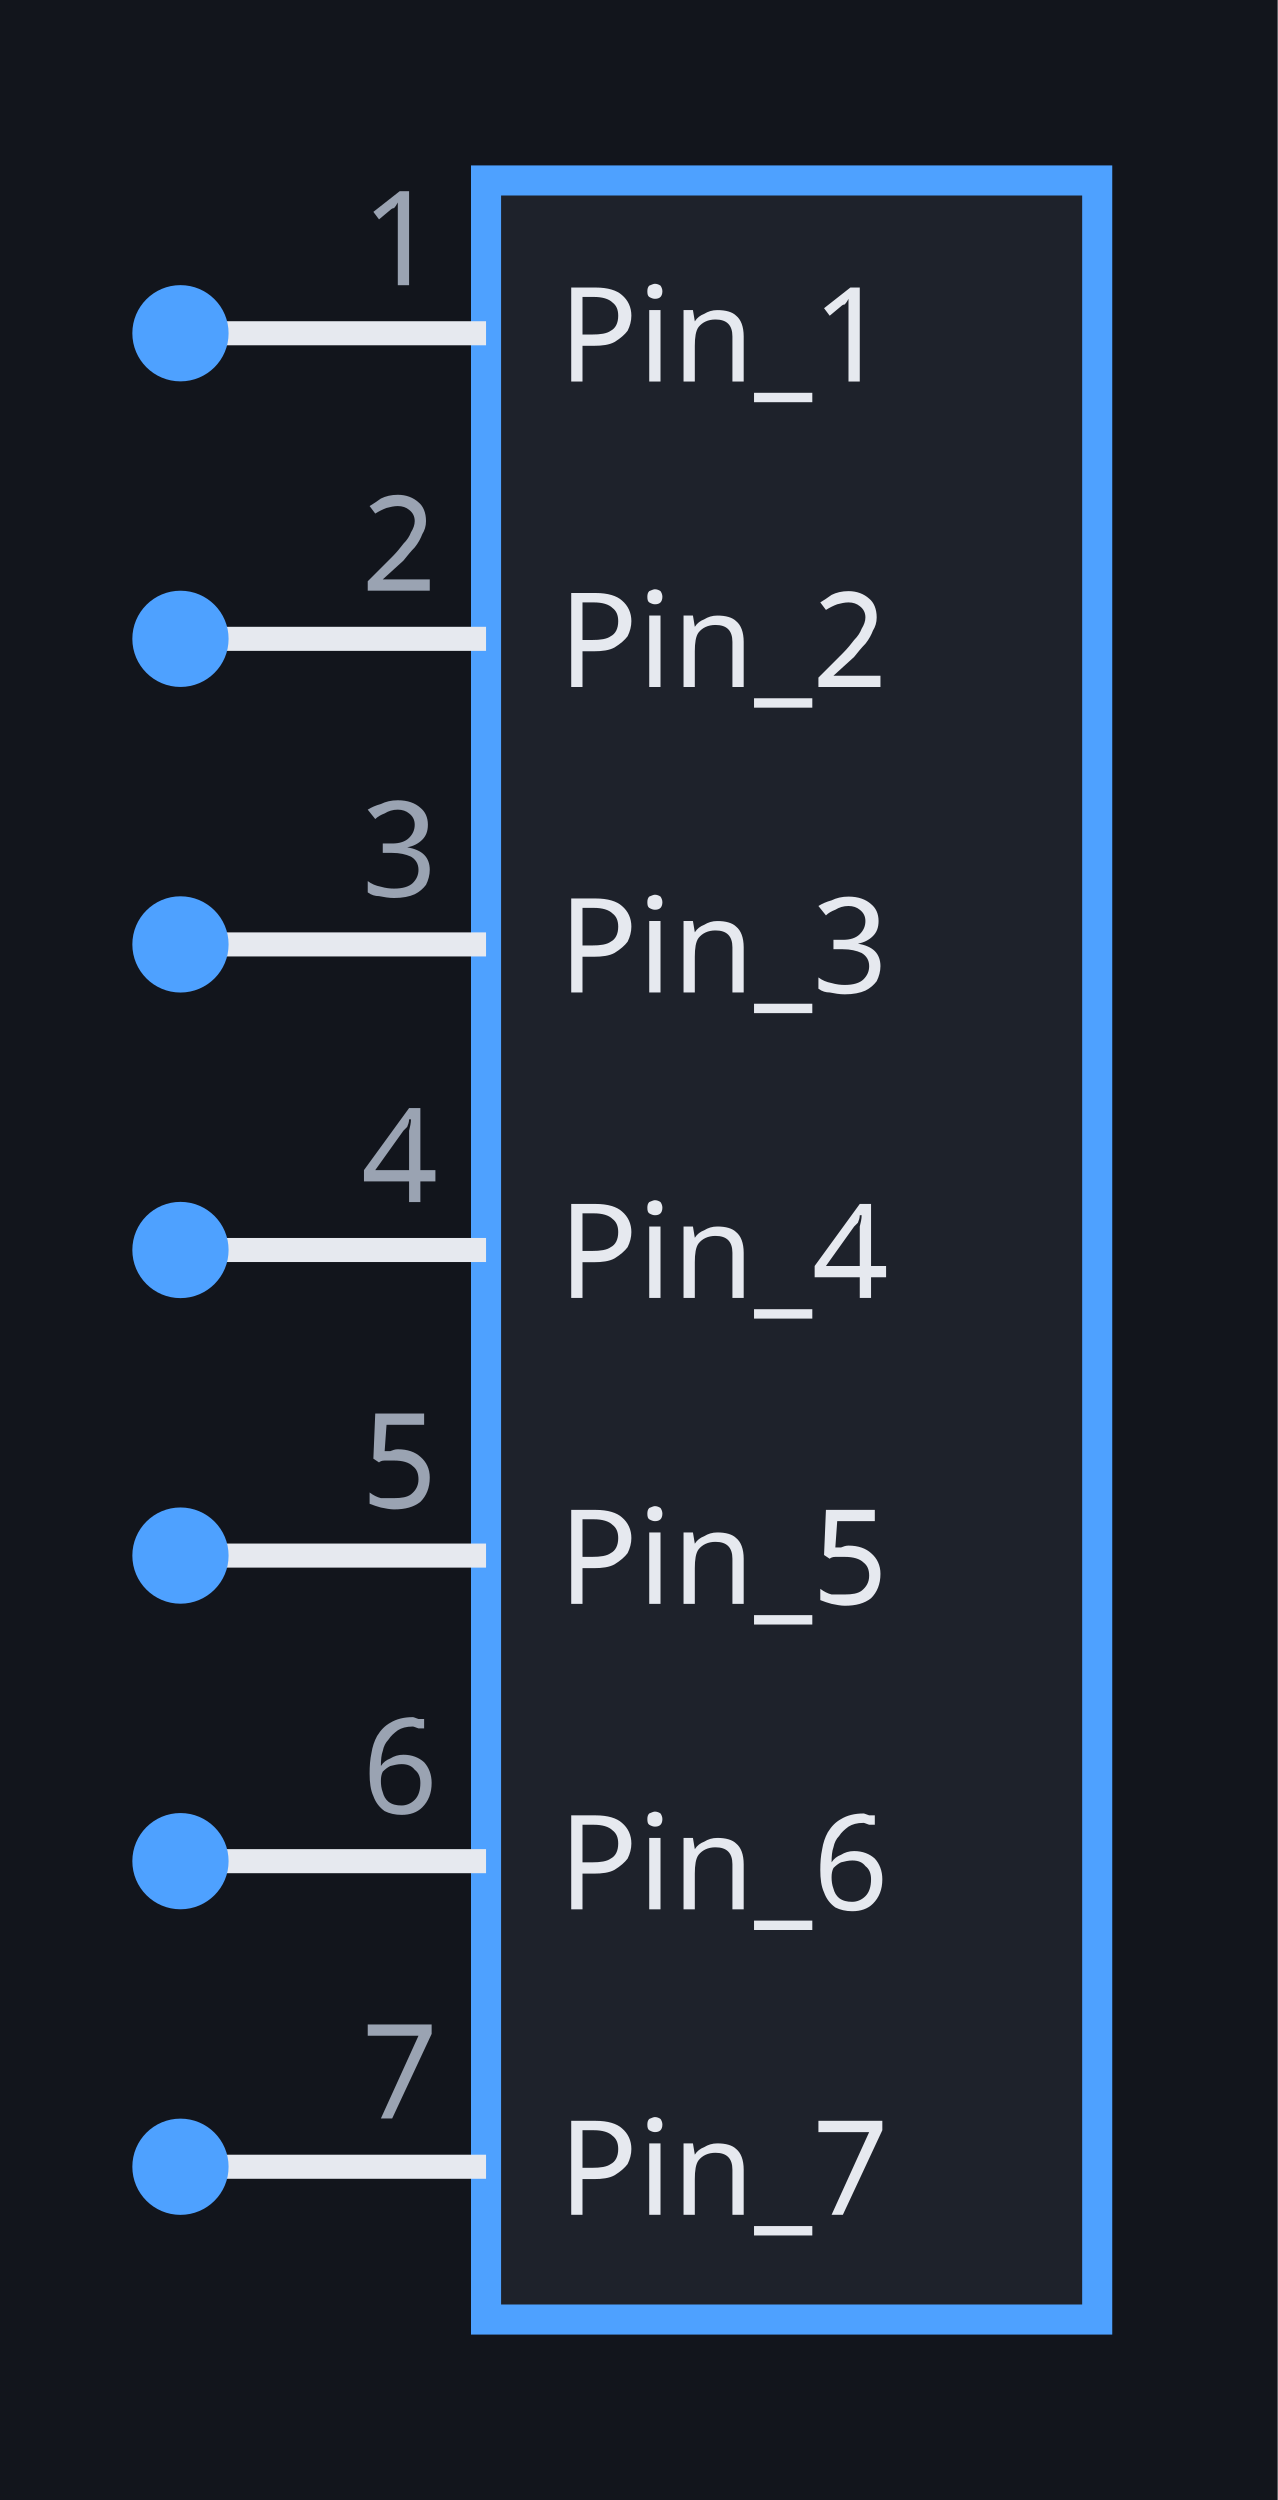
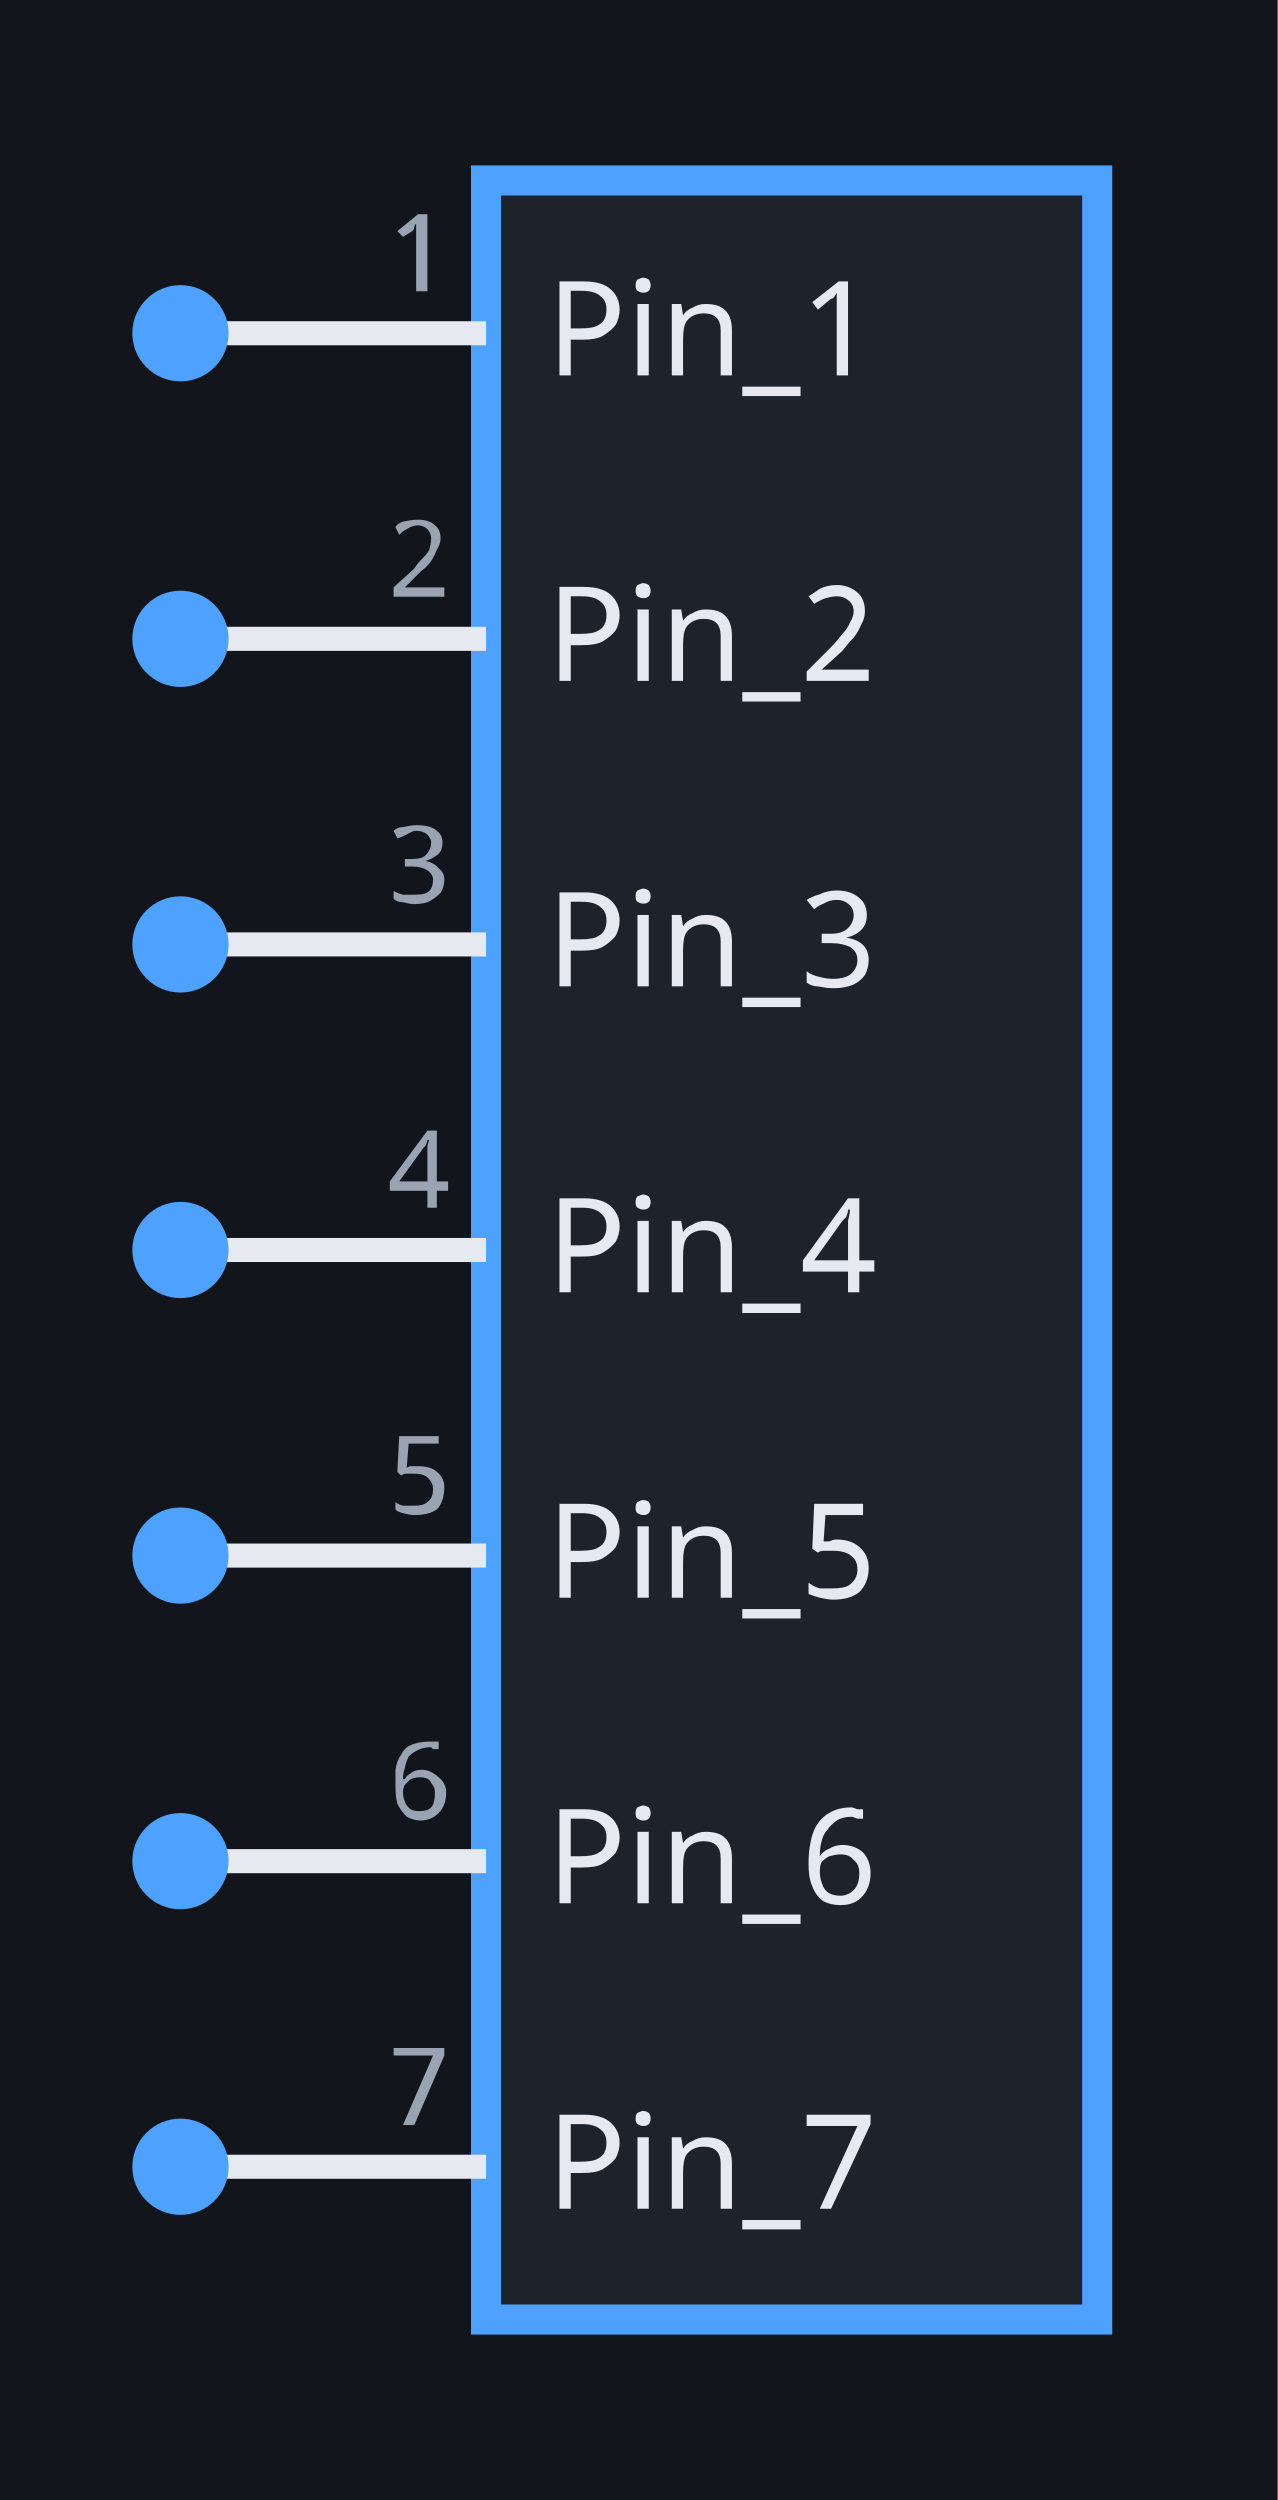
<svg xmlns="http://www.w3.org/2000/svg" viewBox="-6.58 -10.39 10.62 20.78" preserveAspectRatio="xMidYMid meet" style="width:100%;height:100%">
  <rect x="-6.58" y="-10.39" width="10.62" height="20.78" fill="#12151c" />
  <rect x="-2.540" y="-8.890" width="5.080" height="17.780" fill="#1e222b" stroke="#4ea1ff" stroke-width="0.25" />
  <line x1="-5.080" y1="-7.620" x2="-2.540" y2="-7.620" stroke="#e6e9ef" stroke-width="0.2" />
  <circle cx="-5.080" cy="-7.620" r="0.4" fill="#4ea1ff" />
-   <text x="-2.940" y="-8.020" fill="#9aa3b2" font-size="1.1" text-anchor="end" font-family="sans-serif">1</text>
-   <text x="-1.940" y="-7.220" fill="#e6e9ef" font-size="1.1" text-anchor="start" font-family="sans-serif">Pin_1</text>
+   <text x="-2.040" y="-7.270" fill="#e6e9ef" font-size="1.1" text-anchor="start" font-family="sans-serif">Pin_1</text>
+   <text x="-2.840" y="-7.970" fill="#9aa3b2" font-size="0.9" text-anchor="end" font-family="sans-serif">1</text>
  <line x1="-5.080" y1="-5.080" x2="-2.540" y2="-5.080" stroke="#e6e9ef" stroke-width="0.2" />
  <circle cx="-5.080" cy="-5.080" r="0.4" fill="#4ea1ff" />
-   <text x="-2.940" y="-5.480" fill="#9aa3b2" font-size="1.1" text-anchor="end" font-family="sans-serif">2</text>
-   <text x="-1.940" y="-4.680" fill="#e6e9ef" font-size="1.1" text-anchor="start" font-family="sans-serif">Pin_2</text>
+   <text x="-2.040" y="-4.730" fill="#e6e9ef" font-size="1.1" text-anchor="start" font-family="sans-serif">Pin_2</text>
+   <text x="-2.840" y="-5.430" fill="#9aa3b2" font-size="0.9" text-anchor="end" font-family="sans-serif">2</text>
  <line x1="-5.080" y1="-2.540" x2="-2.540" y2="-2.540" stroke="#e6e9ef" stroke-width="0.2" />
  <circle cx="-5.080" cy="-2.540" r="0.4" fill="#4ea1ff" />
-   <text x="-2.940" y="-2.940" fill="#9aa3b2" font-size="1.1" text-anchor="end" font-family="sans-serif">3</text>
-   <text x="-1.940" y="-2.140" fill="#e6e9ef" font-size="1.1" text-anchor="start" font-family="sans-serif">Pin_3</text>
+   <text x="-2.040" y="-2.190" fill="#e6e9ef" font-size="1.1" text-anchor="start" font-family="sans-serif">Pin_3</text>
+   <text x="-2.840" y="-2.890" fill="#9aa3b2" font-size="0.9" text-anchor="end" font-family="sans-serif">3</text>
  <line x1="-5.080" y1="-0.000" x2="-2.540" y2="-0.000" stroke="#e6e9ef" stroke-width="0.2" />
  <circle cx="-5.080" cy="-0.000" r="0.4" fill="#4ea1ff" />
-   <text x="-2.940" y="-0.400" fill="#9aa3b2" font-size="1.1" text-anchor="end" font-family="sans-serif">4</text>
-   <text x="-1.940" y="0.400" fill="#e6e9ef" font-size="1.1" text-anchor="start" font-family="sans-serif">Pin_4</text>
+   <text x="-2.040" y="0.350" fill="#e6e9ef" font-size="1.1" text-anchor="start" font-family="sans-serif">Pin_4</text>
+   <text x="-2.840" y="-0.350" fill="#9aa3b2" font-size="0.9" text-anchor="end" font-family="sans-serif">4</text>
  <line x1="-5.080" y1="2.540" x2="-2.540" y2="2.540" stroke="#e6e9ef" stroke-width="0.2" />
  <circle cx="-5.080" cy="2.540" r="0.4" fill="#4ea1ff" />
-   <text x="-2.940" y="2.140" fill="#9aa3b2" font-size="1.1" text-anchor="end" font-family="sans-serif">5</text>
-   <text x="-1.940" y="2.940" fill="#e6e9ef" font-size="1.1" text-anchor="start" font-family="sans-serif">Pin_5</text>
+   <text x="-2.040" y="2.890" fill="#e6e9ef" font-size="1.1" text-anchor="start" font-family="sans-serif">Pin_5</text>
+   <text x="-2.840" y="2.190" fill="#9aa3b2" font-size="0.9" text-anchor="end" font-family="sans-serif">5</text>
  <line x1="-5.080" y1="5.080" x2="-2.540" y2="5.080" stroke="#e6e9ef" stroke-width="0.2" />
  <circle cx="-5.080" cy="5.080" r="0.4" fill="#4ea1ff" />
-   <text x="-2.940" y="4.680" fill="#9aa3b2" font-size="1.1" text-anchor="end" font-family="sans-serif">6</text>
-   <text x="-1.940" y="5.480" fill="#e6e9ef" font-size="1.1" text-anchor="start" font-family="sans-serif">Pin_6</text>
+   <text x="-2.040" y="5.430" fill="#e6e9ef" font-size="1.1" text-anchor="start" font-family="sans-serif">Pin_6</text>
+   <text x="-2.840" y="4.730" fill="#9aa3b2" font-size="0.9" text-anchor="end" font-family="sans-serif">6</text>
  <line x1="-5.080" y1="7.620" x2="-2.540" y2="7.620" stroke="#e6e9ef" stroke-width="0.2" />
  <circle cx="-5.080" cy="7.620" r="0.4" fill="#4ea1ff" />
-   <text x="-2.940" y="7.220" fill="#9aa3b2" font-size="1.1" text-anchor="end" font-family="sans-serif">7</text>
-   <text x="-1.940" y="8.020" fill="#e6e9ef" font-size="1.1" text-anchor="start" font-family="sans-serif">Pin_7</text>
+   <text x="-2.040" y="7.970" fill="#e6e9ef" font-size="1.1" text-anchor="start" font-family="sans-serif">Pin_7</text>
+   <text x="-2.840" y="7.270" fill="#9aa3b2" font-size="0.9" text-anchor="end" font-family="sans-serif">7</text>
</svg>
